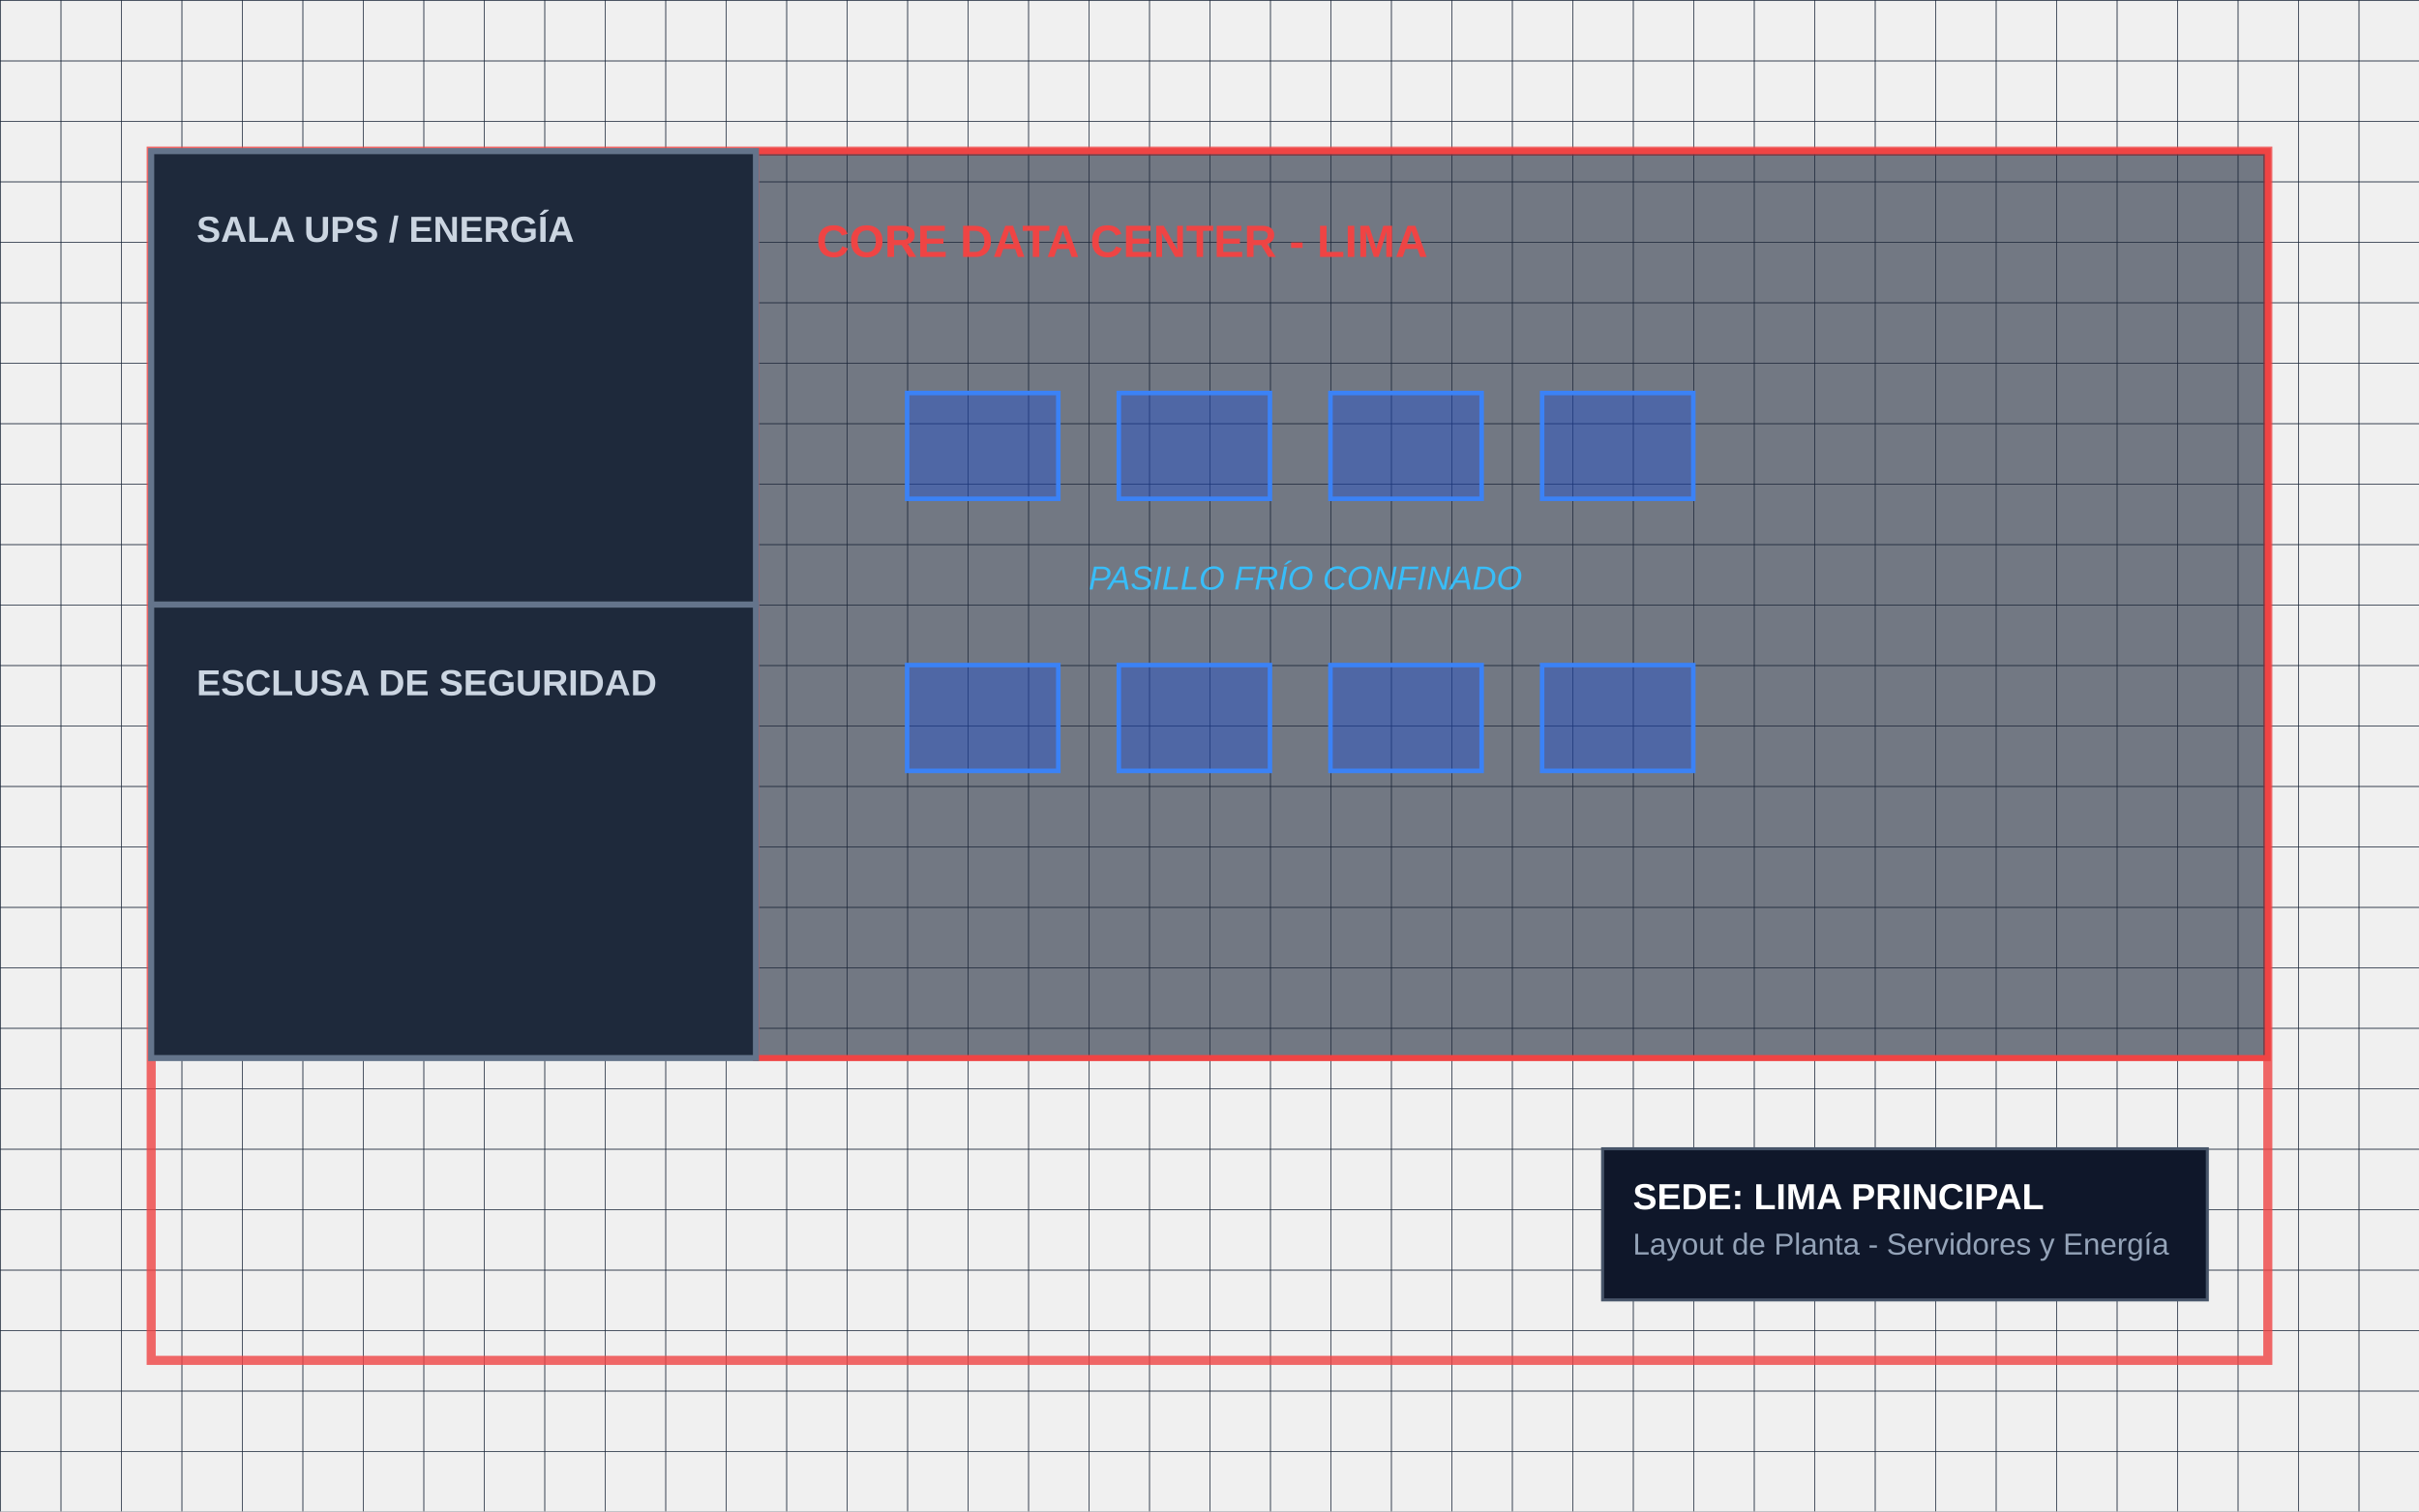
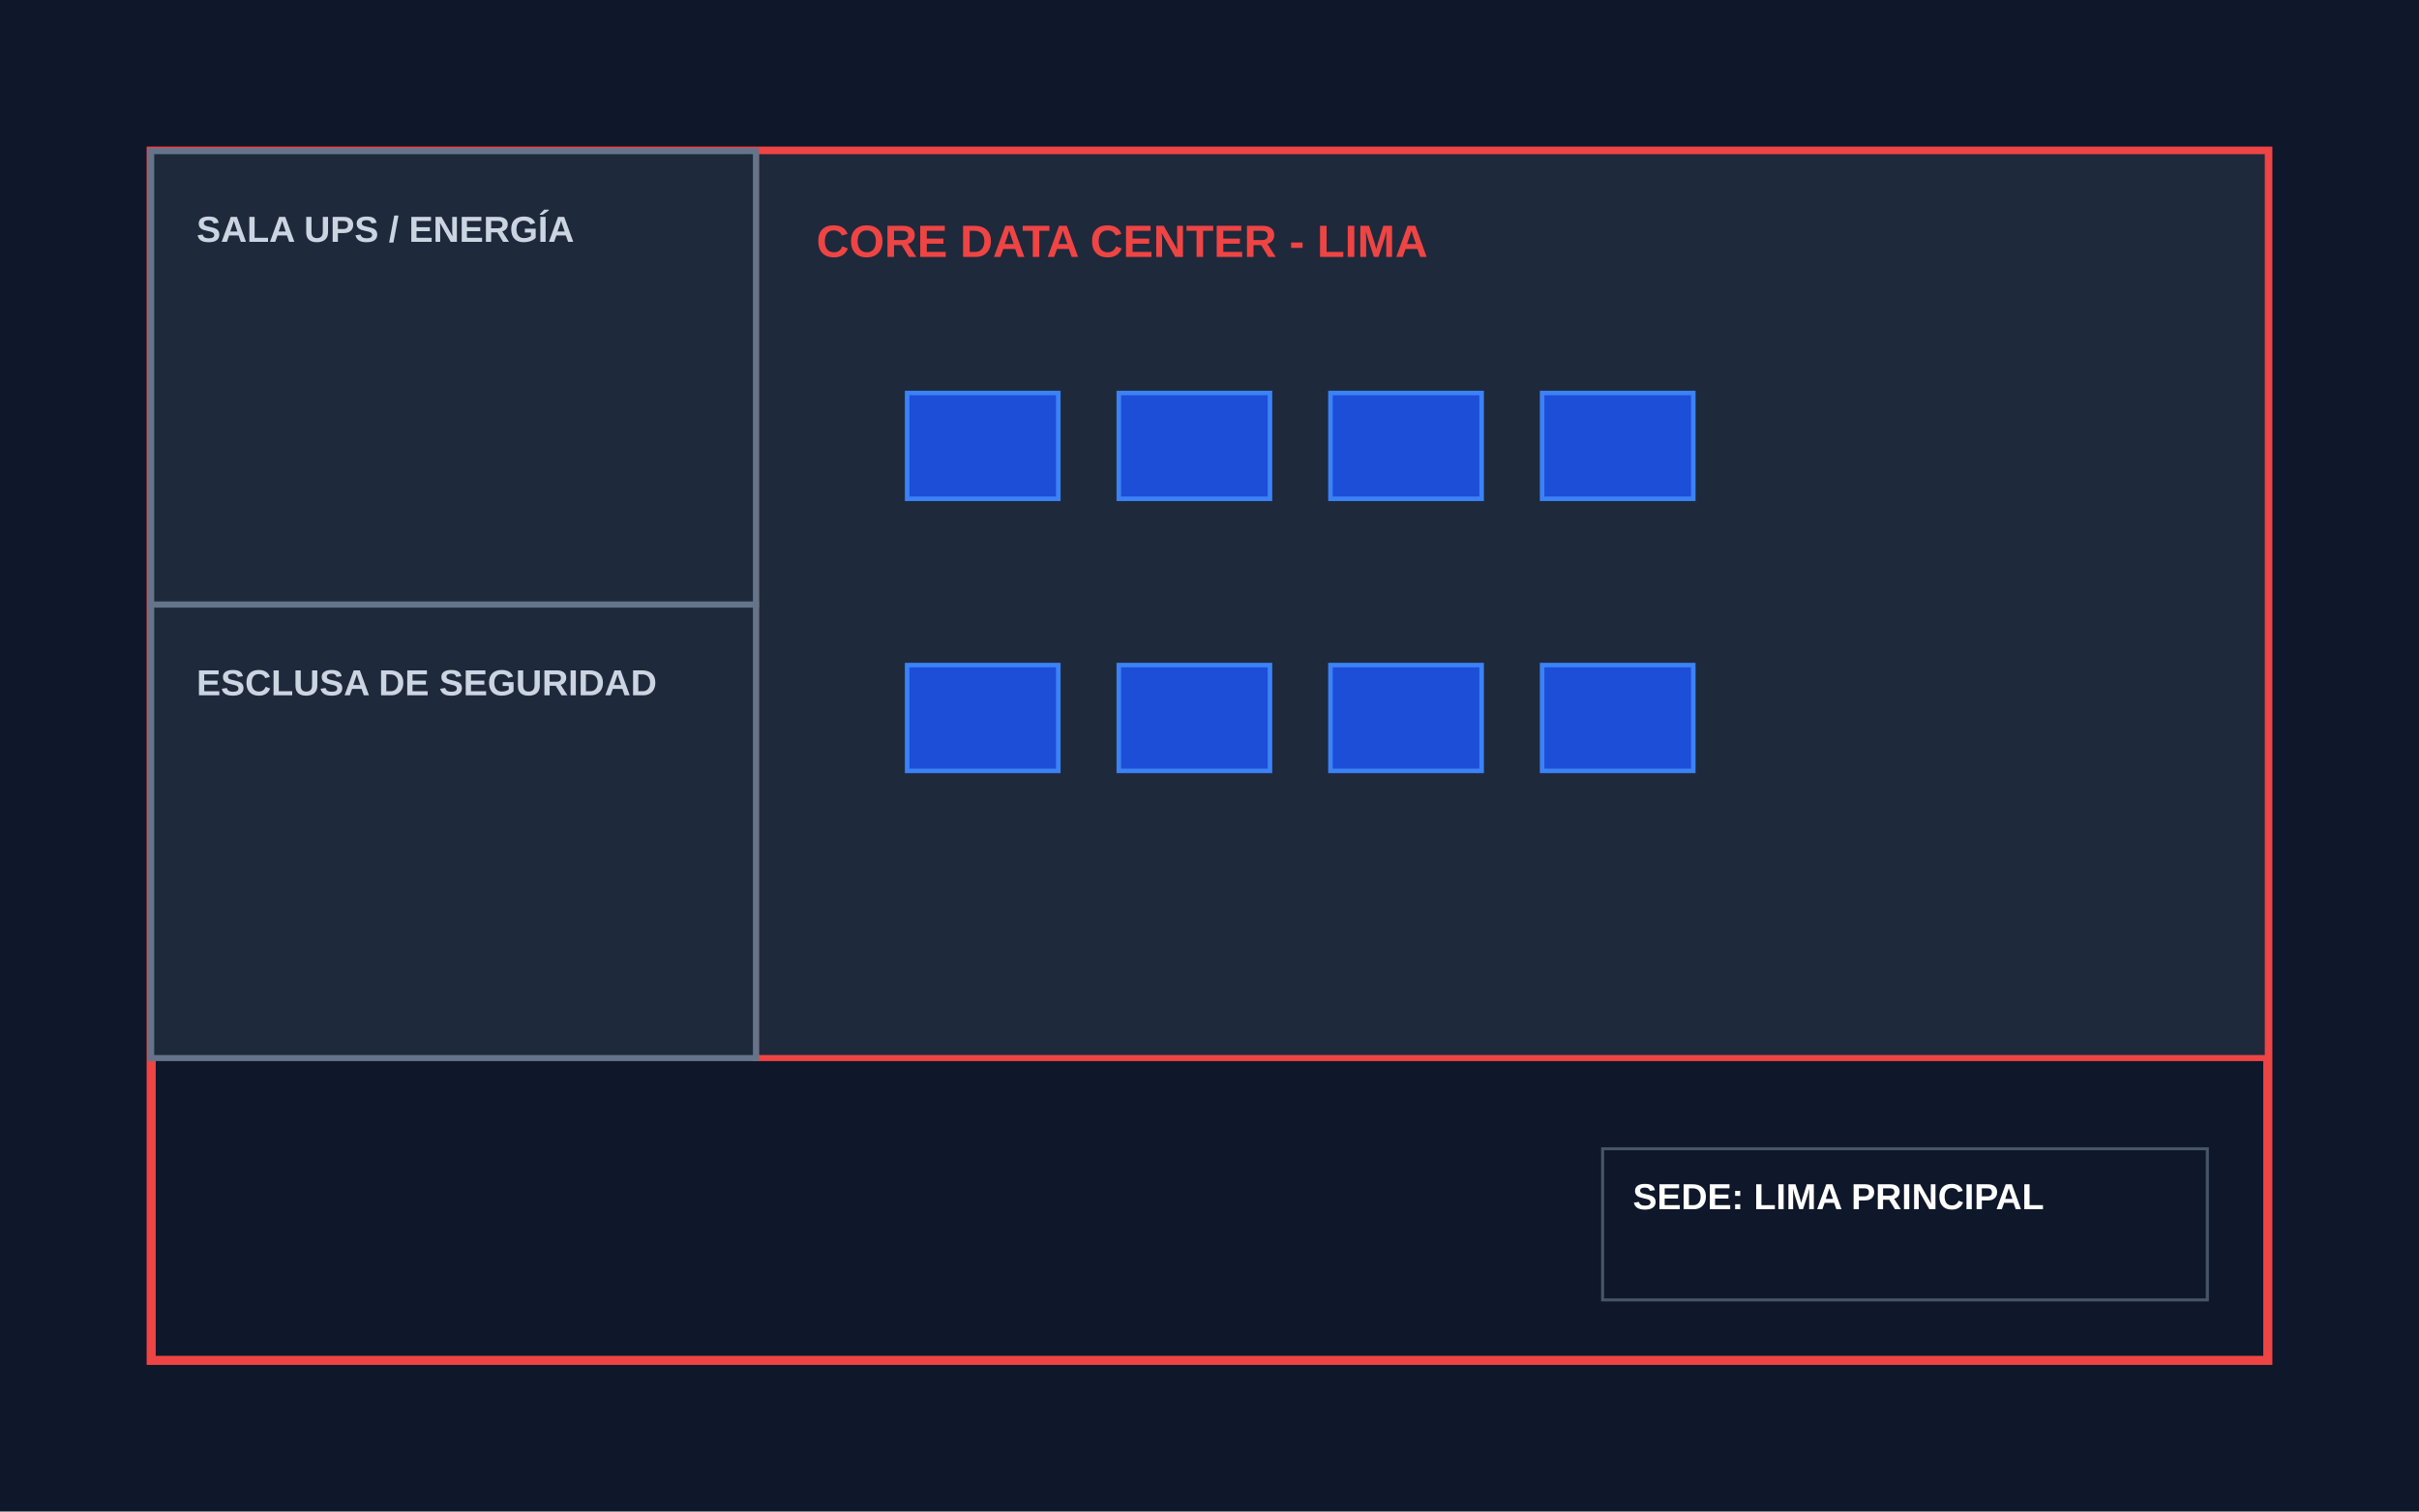
- <svg xmlns="http://www.w3.org/2000/svg" viewBox="0 0 800 500" width="100%" height="100%" style="background-color: #0f172a;">
-   <defs>
-     <pattern id="grid" width="20" height="20" patternUnits="userSpaceOnUse">
-       <path d="M 20 0 L 0 0 0 20" fill="none" stroke="#1e293b" stroke-width="0.5" />
-     </pattern>
-   </defs>
-   <rect width="100%" height="100%" fill="url(#grid)" />
-   <rect x="50" y="50" width="700" height="400" fill="none" stroke="#ef4444" stroke-width="3" opacity="0.8" />
-   <rect x="250" y="50" width="500" height="300" fill="#1e293b" fill-opacity="0.6" stroke="#ef4444" stroke-width="2" />
-   <text x="270" y="85" fill="#ef4444" font-family="Arial, sans-serif" font-size="15" font-weight="bold">CORE DATA CENTER - LIMA</text>
+ <svg xmlns="http://www.w3.org/2000/svg" viewBox="0 0 800 500" width="100%" height="100%">
+   <rect width="100%" height="100%" fill="#0f172a" />
+   <rect x="50" y="50" width="700" height="400" fill="none" stroke="#ef4444" stroke-width="3" />
+   <rect x="250" y="50" width="500" height="300" fill="#1e293b" stroke="#ef4444" stroke-width="2" />
+   <text x="270" y="85" fill="#ef4444" font-family="Arial" font-size="15" font-weight="bold">CORE DATA CENTER - LIMA</text>
  <rect x="50" y="50" width="200" height="150" fill="#1e293b" stroke="#64748b" stroke-width="2" />
-   <text x="65" y="80" fill="#cbd5e1" font-family="Arial, sans-serif" font-size="12" font-weight="bold">SALA UPS / ENERGÍA</text>
+   <text x="65" y="80" fill="#cbd5e1" font-family="Arial" font-size="12" font-weight="bold">SALA UPS / ENERGÍA</text>
  <rect x="50" y="200" width="200" height="150" fill="#1e293b" stroke="#64748b" stroke-width="2" />
-   <text x="65" y="230" fill="#cbd5e1" font-family="Arial, sans-serif" font-size="12" font-weight="bold">ESCLUSA DE SEGURIDAD</text>
-   <g id="FilaRacksA" stroke="#3b82f6" stroke-width="1.5" fill="#1d4ed8" fill-opacity="0.4">
+   <text x="65" y="230" fill="#cbd5e1" font-family="Arial" font-size="12" font-weight="bold">ESCLUSA DE SEGURIDAD</text>
+   <g stroke="#3b82f6" stroke-width="1.5" fill="#1d4ed8">
    <rect x="300" y="130" width="50" height="35" />
    <rect x="370" y="130" width="50" height="35" />
    <rect x="440" y="130" width="50" height="35" />
    <rect x="510" y="130" width="50" height="35" />
  </g>
-   <g id="FilaRacksB" stroke="#3b82f6" stroke-width="1.5" fill="#1d4ed8" fill-opacity="0.4">
+   <g stroke="#3b82f6" stroke-width="1.5" fill="#1d4ed8">
    <rect x="300" y="220" width="50" height="35" />
    <rect x="370" y="220" width="50" height="35" />
    <rect x="440" y="220" width="50" height="35" />
    <rect x="510" y="220" width="50" height="35" />
  </g>
-   <text x="360" y="195" fill="#38bdf8" font-family="Arial, sans-serif" font-size="11" font-style="italic">PASILLO FRÍO CONFINADO</text>
  <rect x="530" y="380" width="200" height="50" fill="#0f172a" stroke="#475569" stroke-width="1" />
-   <text x="540" y="400" fill="#ffffff" font-family="Arial, sans-serif" font-size="12" font-weight="bold">SEDE: LIMA PRINCIPAL</text>
-   <text x="540" y="415" fill="#94a3b8" font-family="Arial, sans-serif" font-size="10">Layout de Planta - Servidores y Energía</text>
+   <text x="540" y="400" fill="#ffffff" font-family="Arial" font-size="12" font-weight="bold">SEDE: LIMA PRINCIPAL</text>
</svg>
